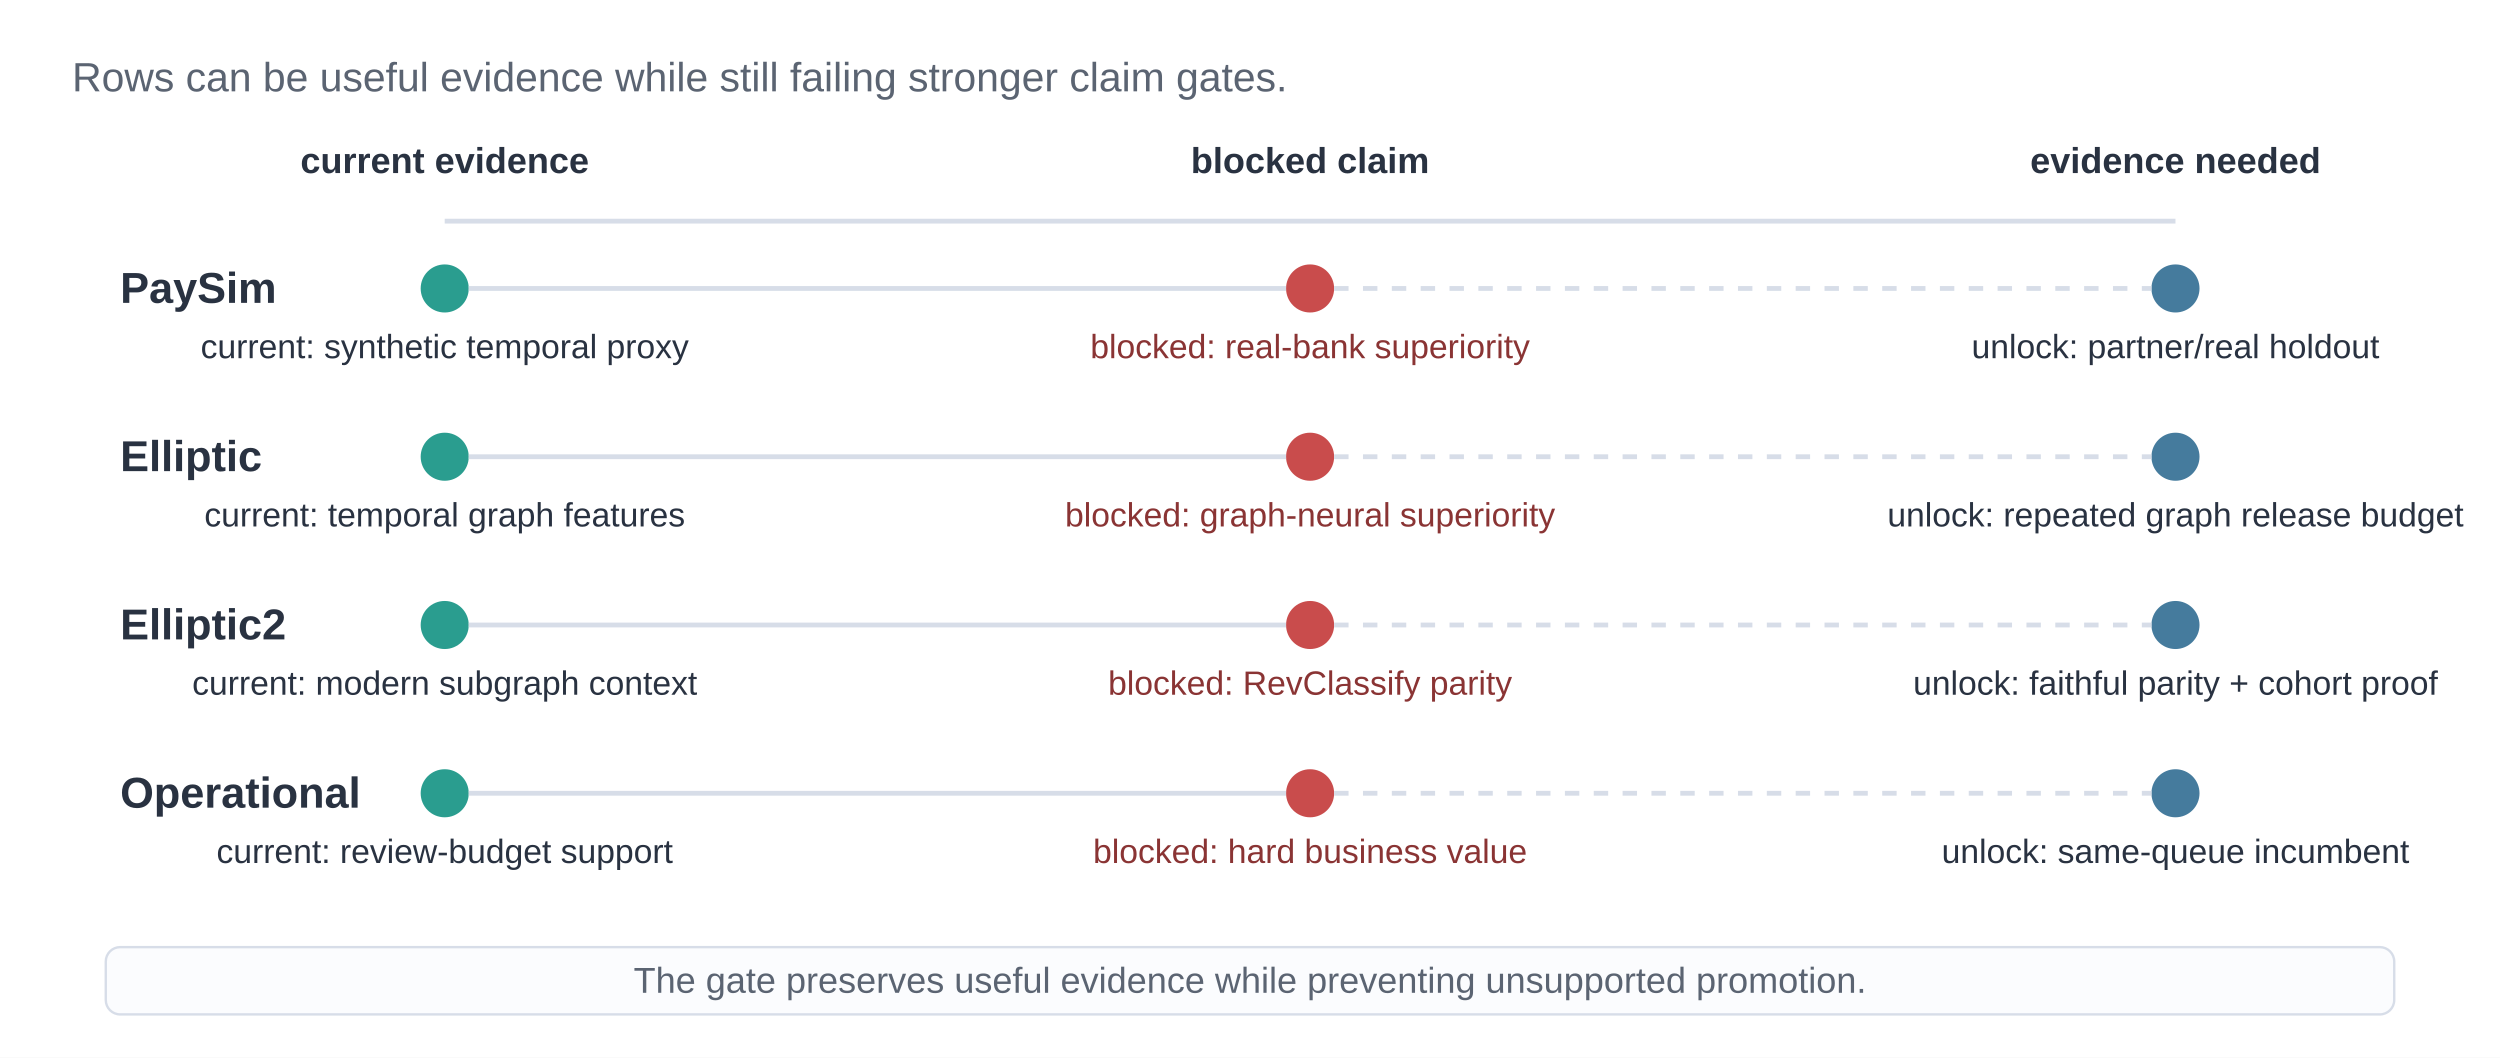
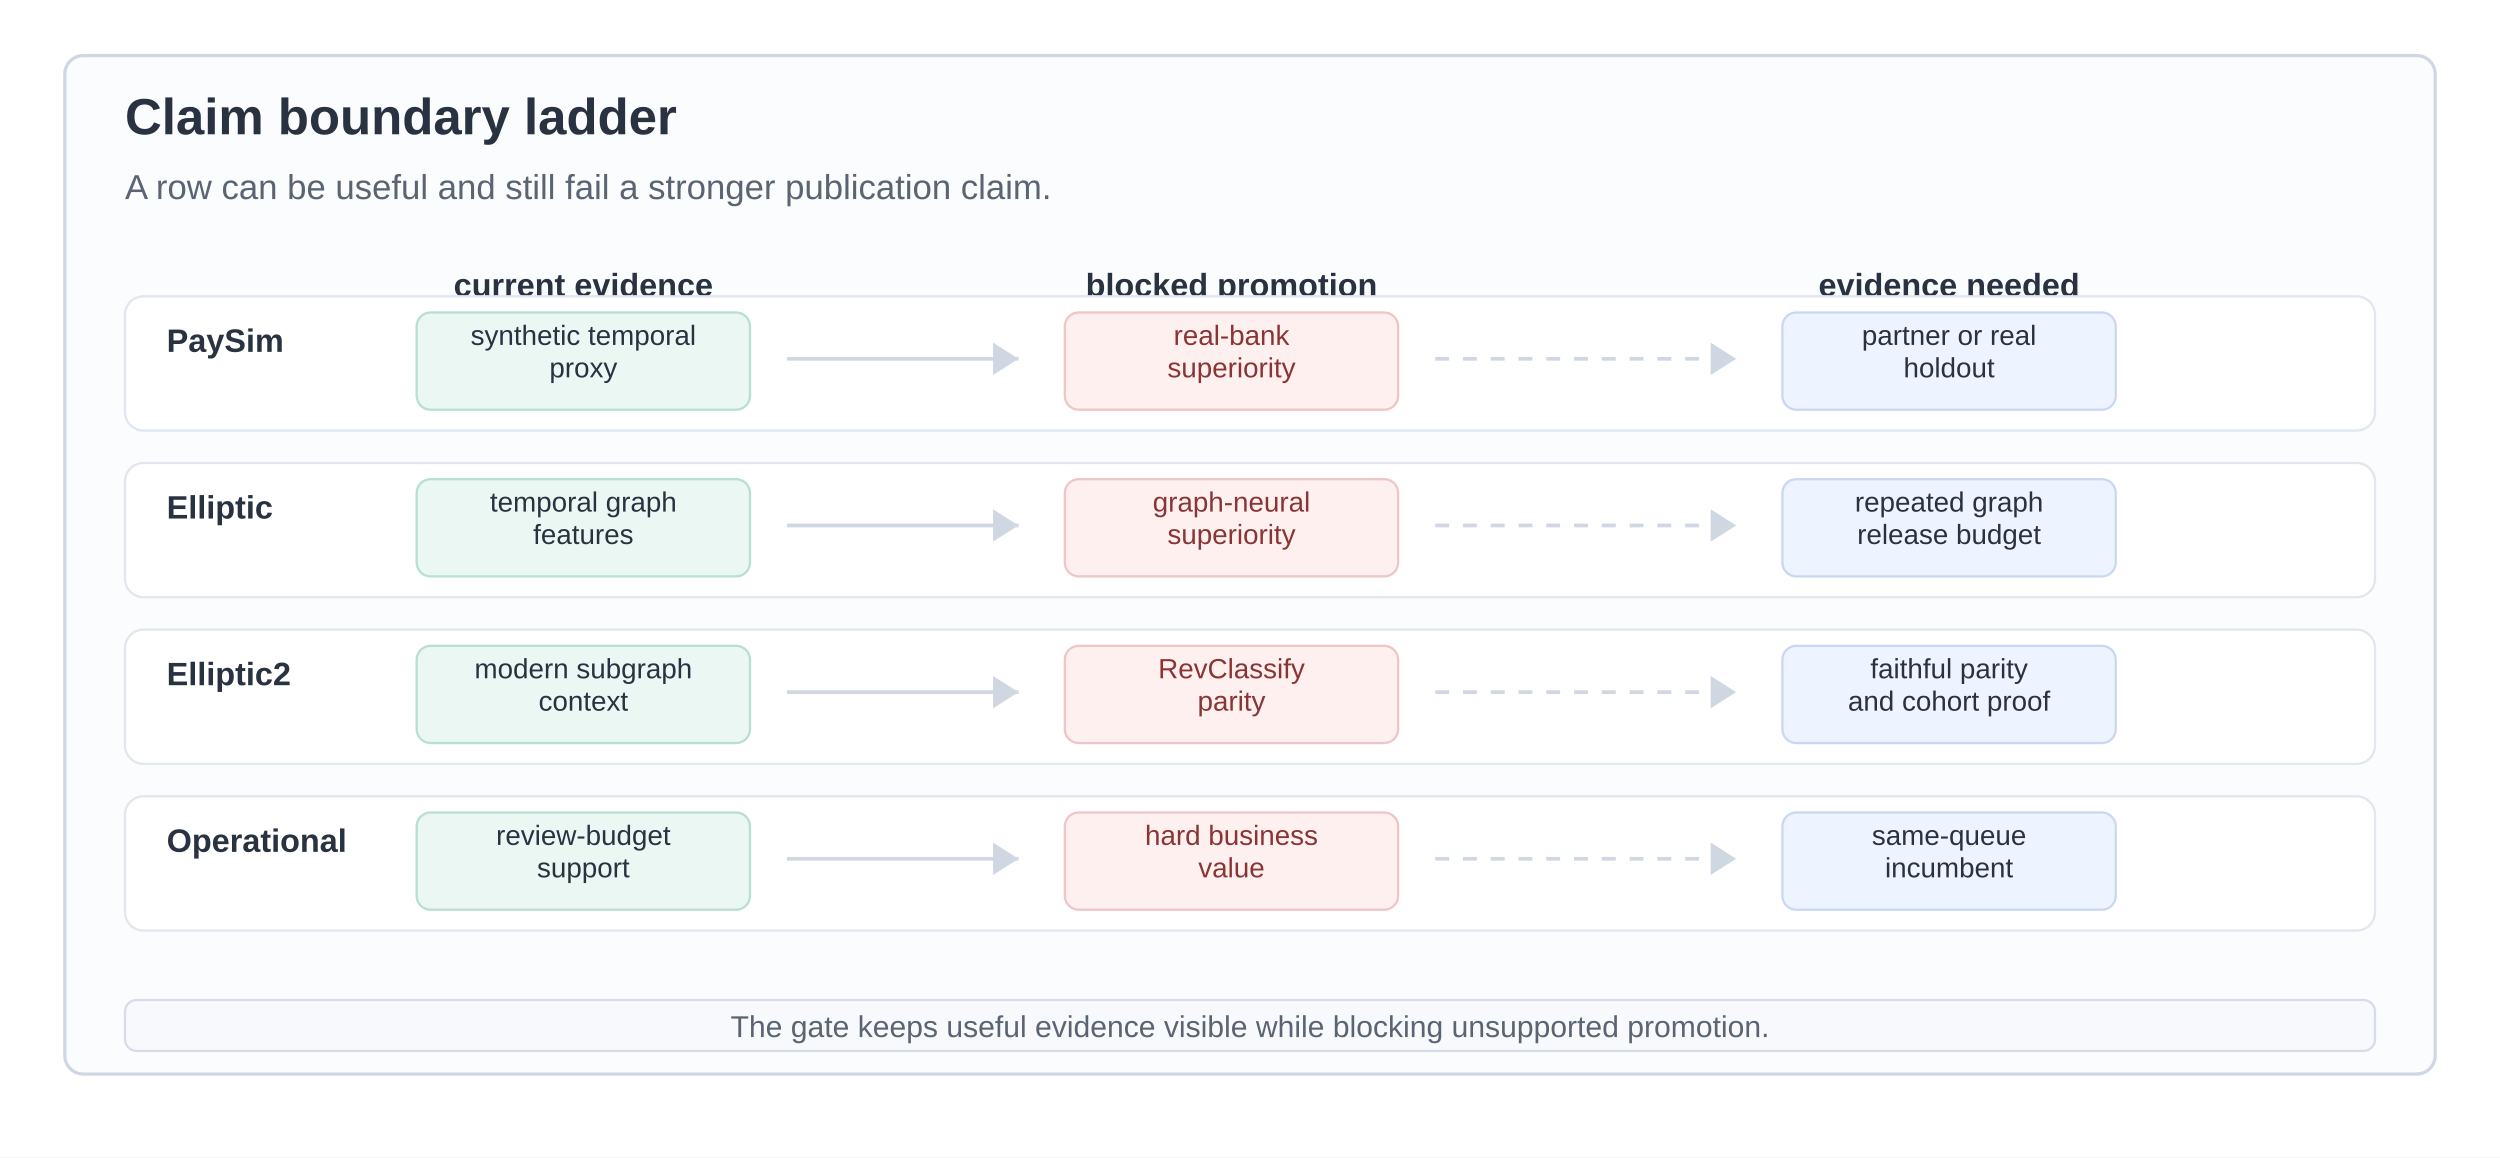
- <svg xmlns="http://www.w3.org/2000/svg" width="1040" height="440" viewBox="0 0 1040 440" role="img">
+ <svg xmlns="http://www.w3.org/2000/svg" width="1080" height="500" viewBox="0 0 1080 500" role="img">
  <style>text{font-family:Arial,Helvetica,sans-serif;letter-spacing:0}</style>
  <rect width="100%" height="100%" fill="#ffffff" />
-   <text x="30" y="38" font-size="17" fill="#5b6472">Rows can be useful evidence while still failing stronger claim gates.</text>
-   <line x1="185" y1="92" x2="905" y2="92" stroke="#d7dde8" stroke-width="2" />
-   <text x="185" y="72" text-anchor="middle" font-size="15" font-weight="700" fill="#293241">current evidence</text>
-   <text x="545" y="72" text-anchor="middle" font-size="15" font-weight="700" fill="#293241">blocked claim</text>
-   <text x="905" y="72" text-anchor="middle" font-size="15" font-weight="700" fill="#293241">evidence needed</text>
-   <text x="50" y="126" font-size="18" font-weight="700" fill="#293241">PaySim</text>
-   <circle cx="185" cy="120" r="10" fill="#2a9d8f" />
-   <circle cx="545" cy="120" r="10" fill="#c94c4c" />
-   <circle cx="905" cy="120" r="10" fill="#457b9d" />
-   <line x1="195" y1="120" x2="535" y2="120" stroke="#d7dde8" stroke-width="2" />
-   <line x1="555" y1="120" x2="895" y2="120" stroke="#d7dde8" stroke-width="2" stroke-dasharray="6 6" />
-   <text x="185.0" y="149.0" text-anchor="middle" font-size="14" fill="#293241">current: synthetic temporal proxy</text>
-   <text x="545.0" y="149.0" text-anchor="middle" font-size="14" fill="#8a3434">blocked: real-bank superiority</text>
-   <text x="905.0" y="149.0" text-anchor="middle" font-size="14" fill="#293241">unlock: partner/real holdout</text>
-   <text x="50" y="196" font-size="18" font-weight="700" fill="#293241">Elliptic</text>
-   <circle cx="185" cy="190" r="10" fill="#2a9d8f" />
-   <circle cx="545" cy="190" r="10" fill="#c94c4c" />
-   <circle cx="905" cy="190" r="10" fill="#457b9d" />
-   <line x1="195" y1="190" x2="535" y2="190" stroke="#d7dde8" stroke-width="2" />
-   <line x1="555" y1="190" x2="895" y2="190" stroke="#d7dde8" stroke-width="2" stroke-dasharray="6 6" />
-   <text x="185.0" y="219.0" text-anchor="middle" font-size="14" fill="#293241">current: temporal graph features</text>
-   <text x="545.0" y="219.0" text-anchor="middle" font-size="14" fill="#8a3434">blocked: graph-neural superiority</text>
-   <text x="905.0" y="219.0" text-anchor="middle" font-size="14" fill="#293241">unlock: repeated graph release budget</text>
-   <text x="50" y="266" font-size="18" font-weight="700" fill="#293241">Elliptic2</text>
-   <circle cx="185" cy="260" r="10" fill="#2a9d8f" />
-   <circle cx="545" cy="260" r="10" fill="#c94c4c" />
-   <circle cx="905" cy="260" r="10" fill="#457b9d" />
-   <line x1="195" y1="260" x2="535" y2="260" stroke="#d7dde8" stroke-width="2" />
-   <line x1="555" y1="260" x2="895" y2="260" stroke="#d7dde8" stroke-width="2" stroke-dasharray="6 6" />
-   <text x="185.0" y="289.0" text-anchor="middle" font-size="14" fill="#293241">current: modern subgraph context</text>
-   <text x="545.0" y="289.0" text-anchor="middle" font-size="14" fill="#8a3434">blocked: RevClassify parity</text>
-   <text x="905.0" y="289.0" text-anchor="middle" font-size="14" fill="#293241">unlock: faithful parity + cohort proof</text>
-   <text x="50" y="336" font-size="18" font-weight="700" fill="#293241">Operational</text>
-   <circle cx="185" cy="330" r="10" fill="#2a9d8f" />
-   <circle cx="545" cy="330" r="10" fill="#c94c4c" />
-   <circle cx="905" cy="330" r="10" fill="#457b9d" />
-   <line x1="195" y1="330" x2="535" y2="330" stroke="#d7dde8" stroke-width="2" />
-   <line x1="555" y1="330" x2="895" y2="330" stroke="#d7dde8" stroke-width="2" stroke-dasharray="6 6" />
-   <text x="185.0" y="359.0" text-anchor="middle" font-size="14" fill="#293241">current: review-budget support</text>
-   <text x="545.0" y="359.0" text-anchor="middle" font-size="14" fill="#8a3434">blocked: hard business value</text>
-   <text x="905.0" y="359.0" text-anchor="middle" font-size="14" fill="#293241">unlock: same-queue incumbent</text>
-   <rect x="44" y="394" width="952" height="28" rx="6" fill="#fbfcfe" stroke="#d7dde8" stroke-width="1" />
-   <text x="520" y="413" text-anchor="middle" font-size="15" fill="#5b6472">The gate preserves useful evidence while preventing unsupported promotion.</text>
+   <rect x="28" y="24" width="1024" height="440" rx="8" fill="#fbfcfe" stroke="#cfd7e3" stroke-width="1.4" />
+   <text x="54" y="58" font-size="22" font-weight="700" fill="#293241">Claim boundary ladder</text>
+   <text x="54" y="86" font-size="15" fill="#5b6472">A row can be useful and still fail a stronger publication claim.</text>
+   <text x="252" y="128" text-anchor="middle" font-size="14" font-weight="700" fill="#293241">current evidence</text>
+   <text x="532" y="128" text-anchor="middle" font-size="14" font-weight="700" fill="#293241">blocked promotion</text>
+   <text x="842" y="128" text-anchor="middle" font-size="14" font-weight="700" fill="#293241">evidence needed</text>
+   <rect x="54" y="128" width="972" height="58" rx="8" fill="#ffffff" stroke="#e1e6ef" stroke-width="1" />
+   <text x="72" y="152" font-size="14" font-weight="700" fill="#293241">PaySim</text>
+   <rect x="180" y="135" width="144" height="42" rx="6" fill="#eaf7f3" stroke="#b8dfd1" stroke-width="1" />
+   <rect x="460" y="135" width="144" height="42" rx="6" fill="#fff0f0" stroke="#efc6c6" stroke-width="1" />
+   <rect x="770" y="135" width="144" height="42" rx="6" fill="#eef4ff" stroke="#c9d8f1" stroke-width="1" />
+   <text x="252.0" y="149.0" text-anchor="middle" font-size="12" fill="#293241">synthetic temporal</text>
+   <text x="252.0" y="163.0" text-anchor="middle" font-size="12" fill="#293241">proxy</text>
+   <text x="532.0" y="149.0" text-anchor="middle" font-size="12" fill="#8a3434">real-bank</text>
+   <text x="532.0" y="163.0" text-anchor="middle" font-size="12" fill="#8a3434">superiority</text>
+   <text x="842.0" y="149.0" text-anchor="middle" font-size="12" fill="#293241">partner or real</text>
+   <text x="842.0" y="163.0" text-anchor="middle" font-size="12" fill="#293241">holdout</text>
+   <line x1="340" y1="155" x2="440" y2="155" stroke="#cfd7e3" stroke-width="1.6" />
+   <polygon points="440,155 429,148 429,162" fill="#cfd7e3" />
+   <line x1="620" y1="155" x2="750" y2="155" stroke="#cfd7e3" stroke-width="1.6" stroke-dasharray="6 6" />
+   <polygon points="750,155 739,148 739,162" fill="#cfd7e3" />
+   <rect x="54" y="200" width="972" height="58" rx="8" fill="#ffffff" stroke="#e1e6ef" stroke-width="1" />
+   <text x="72" y="224" font-size="14" font-weight="700" fill="#293241">Elliptic</text>
+   <rect x="180" y="207" width="144" height="42" rx="6" fill="#eaf7f3" stroke="#b8dfd1" stroke-width="1" />
+   <rect x="460" y="207" width="144" height="42" rx="6" fill="#fff0f0" stroke="#efc6c6" stroke-width="1" />
+   <rect x="770" y="207" width="144" height="42" rx="6" fill="#eef4ff" stroke="#c9d8f1" stroke-width="1" />
+   <text x="252.0" y="221.0" text-anchor="middle" font-size="12" fill="#293241">temporal graph</text>
+   <text x="252.0" y="235.0" text-anchor="middle" font-size="12" fill="#293241">features</text>
+   <text x="532.0" y="221.0" text-anchor="middle" font-size="12" fill="#8a3434">graph-neural</text>
+   <text x="532.0" y="235.0" text-anchor="middle" font-size="12" fill="#8a3434">superiority</text>
+   <text x="842.0" y="221.0" text-anchor="middle" font-size="12" fill="#293241">repeated graph</text>
+   <text x="842.0" y="235.0" text-anchor="middle" font-size="12" fill="#293241">release budget</text>
+   <line x1="340" y1="227" x2="440" y2="227" stroke="#cfd7e3" stroke-width="1.6" />
+   <polygon points="440,227 429,220 429,234" fill="#cfd7e3" />
+   <line x1="620" y1="227" x2="750" y2="227" stroke="#cfd7e3" stroke-width="1.6" stroke-dasharray="6 6" />
+   <polygon points="750,227 739,220 739,234" fill="#cfd7e3" />
+   <rect x="54" y="272" width="972" height="58" rx="8" fill="#ffffff" stroke="#e1e6ef" stroke-width="1" />
+   <text x="72" y="296" font-size="14" font-weight="700" fill="#293241">Elliptic2</text>
+   <rect x="180" y="279" width="144" height="42" rx="6" fill="#eaf7f3" stroke="#b8dfd1" stroke-width="1" />
+   <rect x="460" y="279" width="144" height="42" rx="6" fill="#fff0f0" stroke="#efc6c6" stroke-width="1" />
+   <rect x="770" y="279" width="144" height="42" rx="6" fill="#eef4ff" stroke="#c9d8f1" stroke-width="1" />
+   <text x="252.0" y="293.0" text-anchor="middle" font-size="12" fill="#293241">modern subgraph</text>
+   <text x="252.0" y="307.0" text-anchor="middle" font-size="12" fill="#293241">context</text>
+   <text x="532.0" y="293.0" text-anchor="middle" font-size="12" fill="#8a3434">RevClassify</text>
+   <text x="532.0" y="307.0" text-anchor="middle" font-size="12" fill="#8a3434">parity</text>
+   <text x="842.0" y="293.0" text-anchor="middle" font-size="12" fill="#293241">faithful parity</text>
+   <text x="842.0" y="307.0" text-anchor="middle" font-size="12" fill="#293241">and cohort proof</text>
+   <line x1="340" y1="299" x2="440" y2="299" stroke="#cfd7e3" stroke-width="1.6" />
+   <polygon points="440,299 429,292 429,306" fill="#cfd7e3" />
+   <line x1="620" y1="299" x2="750" y2="299" stroke="#cfd7e3" stroke-width="1.6" stroke-dasharray="6 6" />
+   <polygon points="750,299 739,292 739,306" fill="#cfd7e3" />
+   <rect x="54" y="344" width="972" height="58" rx="8" fill="#ffffff" stroke="#e1e6ef" stroke-width="1" />
+   <text x="72" y="368" font-size="14" font-weight="700" fill="#293241">Operational</text>
+   <rect x="180" y="351" width="144" height="42" rx="6" fill="#eaf7f3" stroke="#b8dfd1" stroke-width="1" />
+   <rect x="460" y="351" width="144" height="42" rx="6" fill="#fff0f0" stroke="#efc6c6" stroke-width="1" />
+   <rect x="770" y="351" width="144" height="42" rx="6" fill="#eef4ff" stroke="#c9d8f1" stroke-width="1" />
+   <text x="252.0" y="365.0" text-anchor="middle" font-size="12" fill="#293241">review-budget</text>
+   <text x="252.0" y="379.0" text-anchor="middle" font-size="12" fill="#293241">support</text>
+   <text x="532.0" y="365.0" text-anchor="middle" font-size="12" fill="#8a3434">hard business</text>
+   <text x="532.0" y="379.0" text-anchor="middle" font-size="12" fill="#8a3434">value</text>
+   <text x="842.0" y="365.0" text-anchor="middle" font-size="12" fill="#293241">same-queue</text>
+   <text x="842.0" y="379.0" text-anchor="middle" font-size="12" fill="#293241">incumbent</text>
+   <line x1="340" y1="371" x2="440" y2="371" stroke="#cfd7e3" stroke-width="1.6" />
+   <polygon points="440,371 429,364 429,378" fill="#cfd7e3" />
+   <line x1="620" y1="371" x2="750" y2="371" stroke="#cfd7e3" stroke-width="1.6" stroke-dasharray="6 6" />
+   <polygon points="750,371 739,364 739,378" fill="#cfd7e3" />
+   <rect x="54" y="432" width="972" height="22" rx="5" fill="#f7f9fc" stroke="#d7dde8" stroke-width="1" />
+   <text x="540" y="448" text-anchor="middle" font-size="13" fill="#5b6472">The gate keeps useful evidence visible while blocking unsupported promotion.</text>
</svg>
